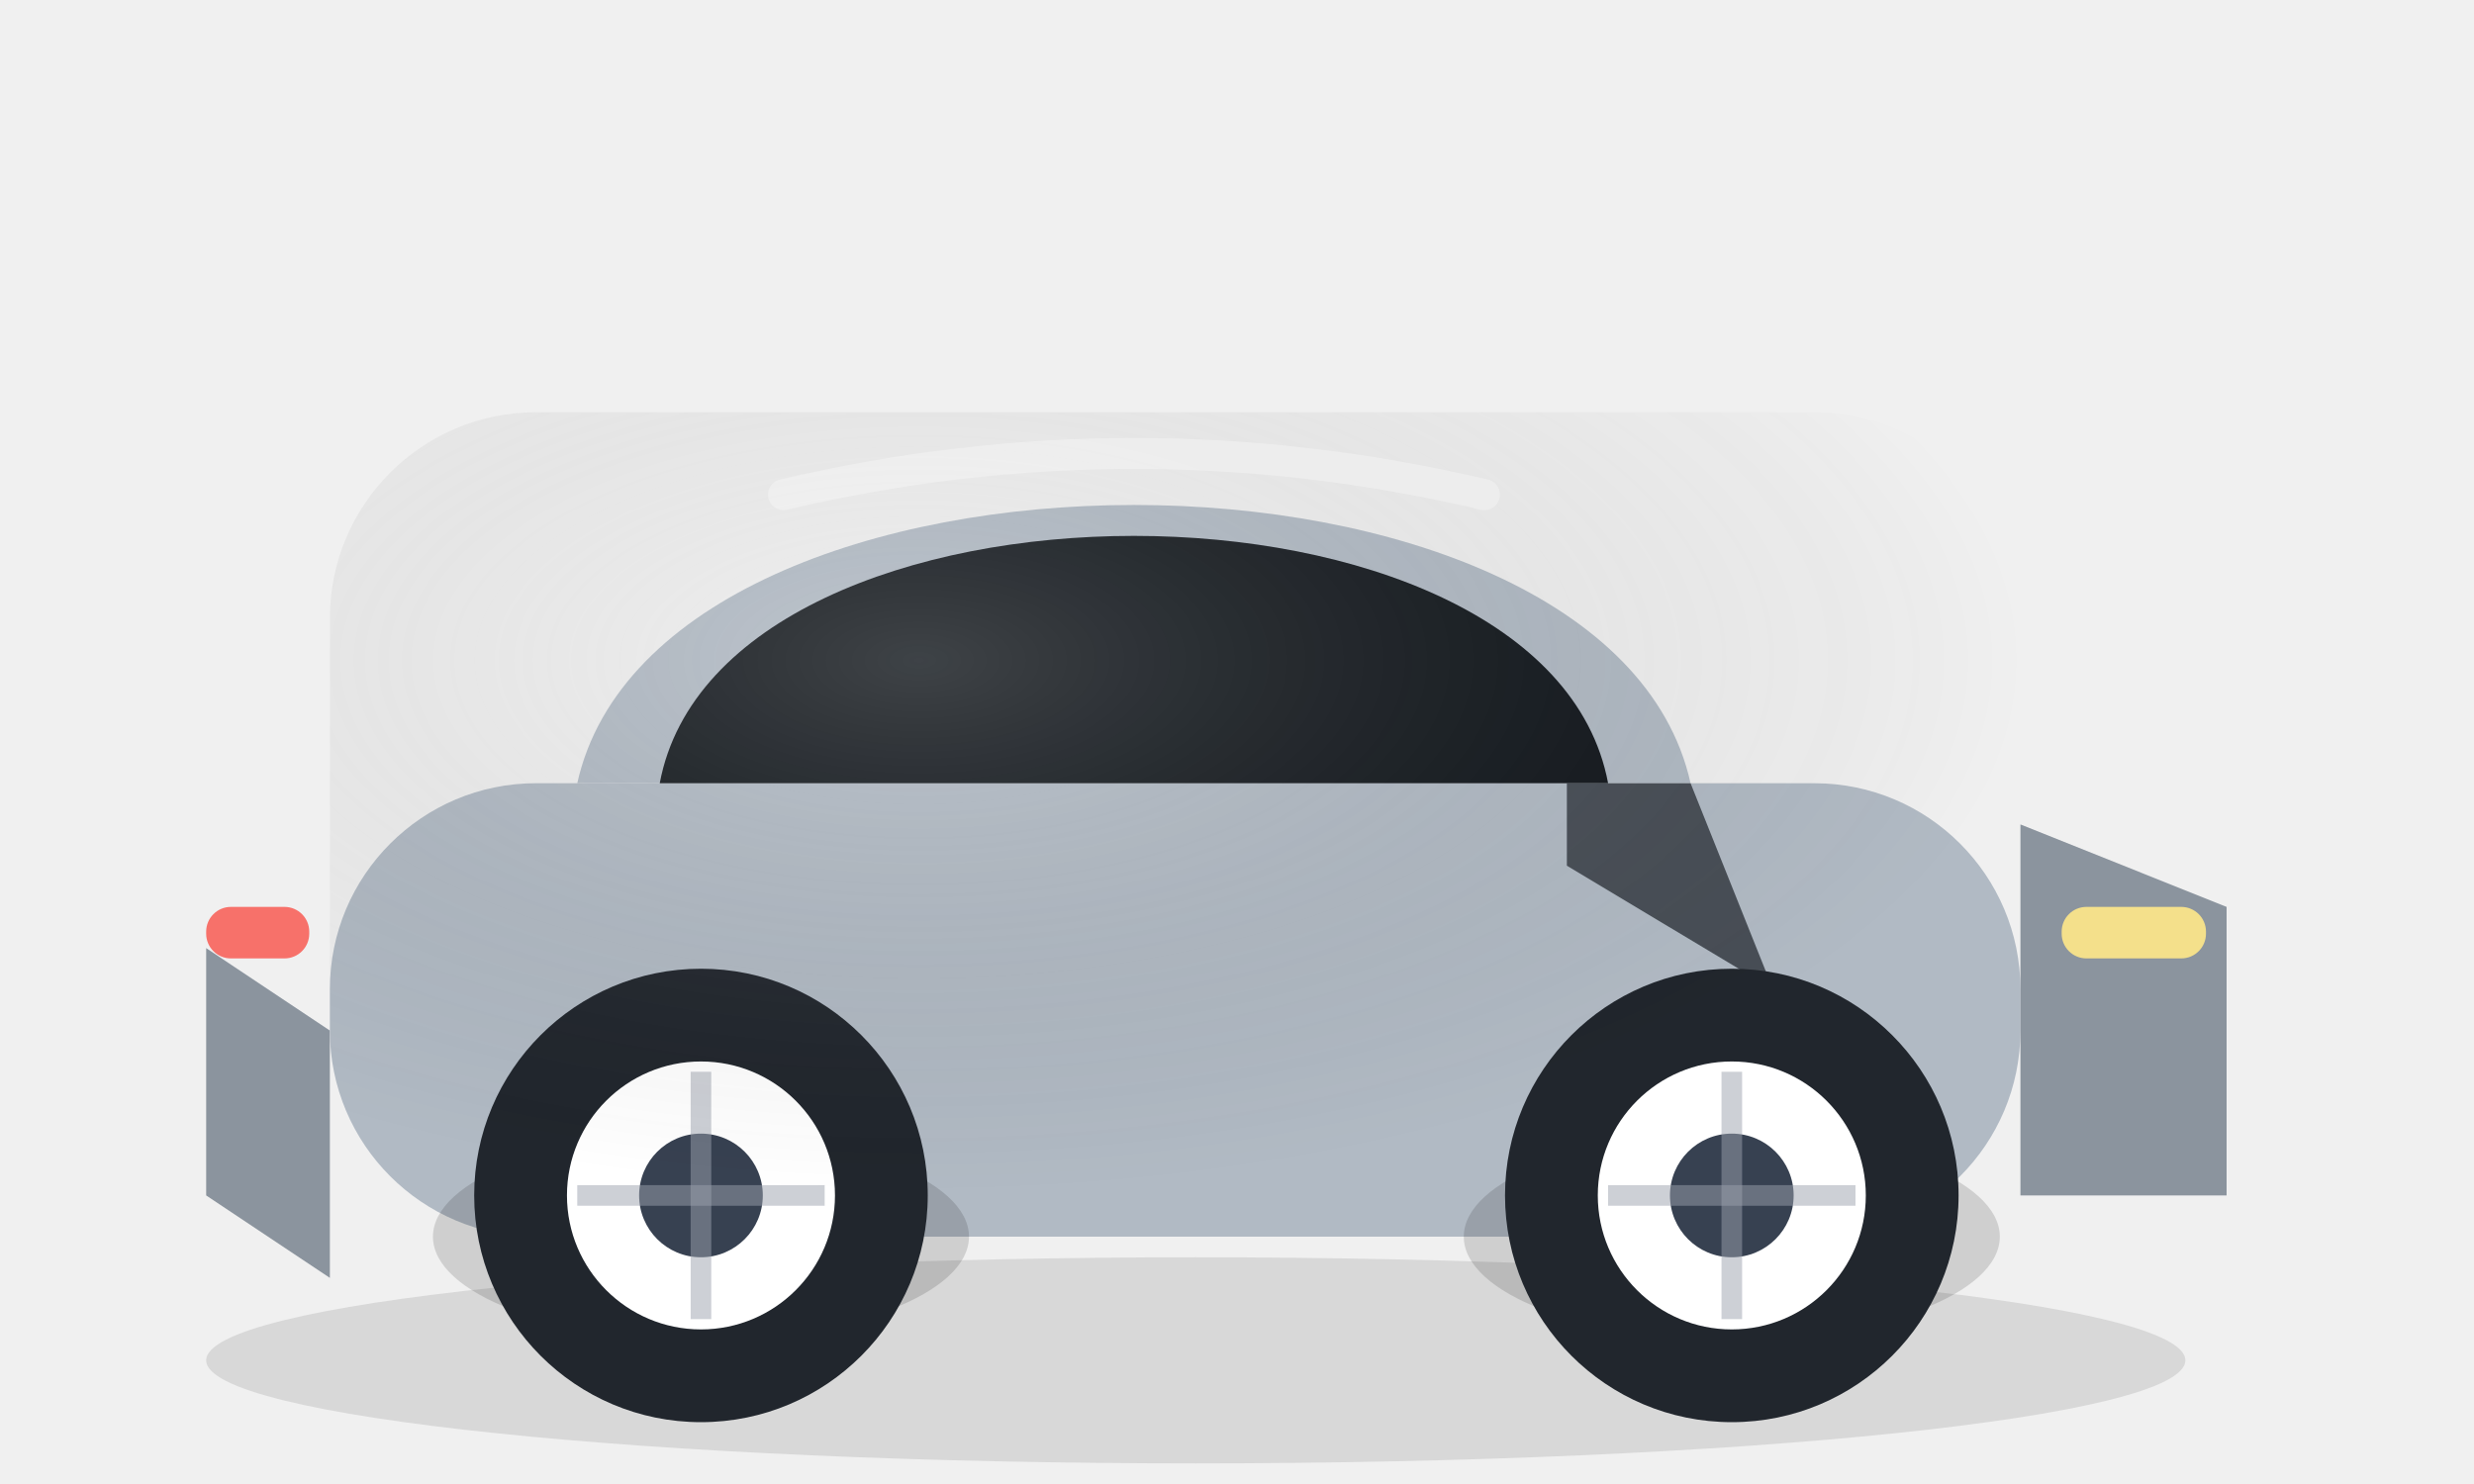
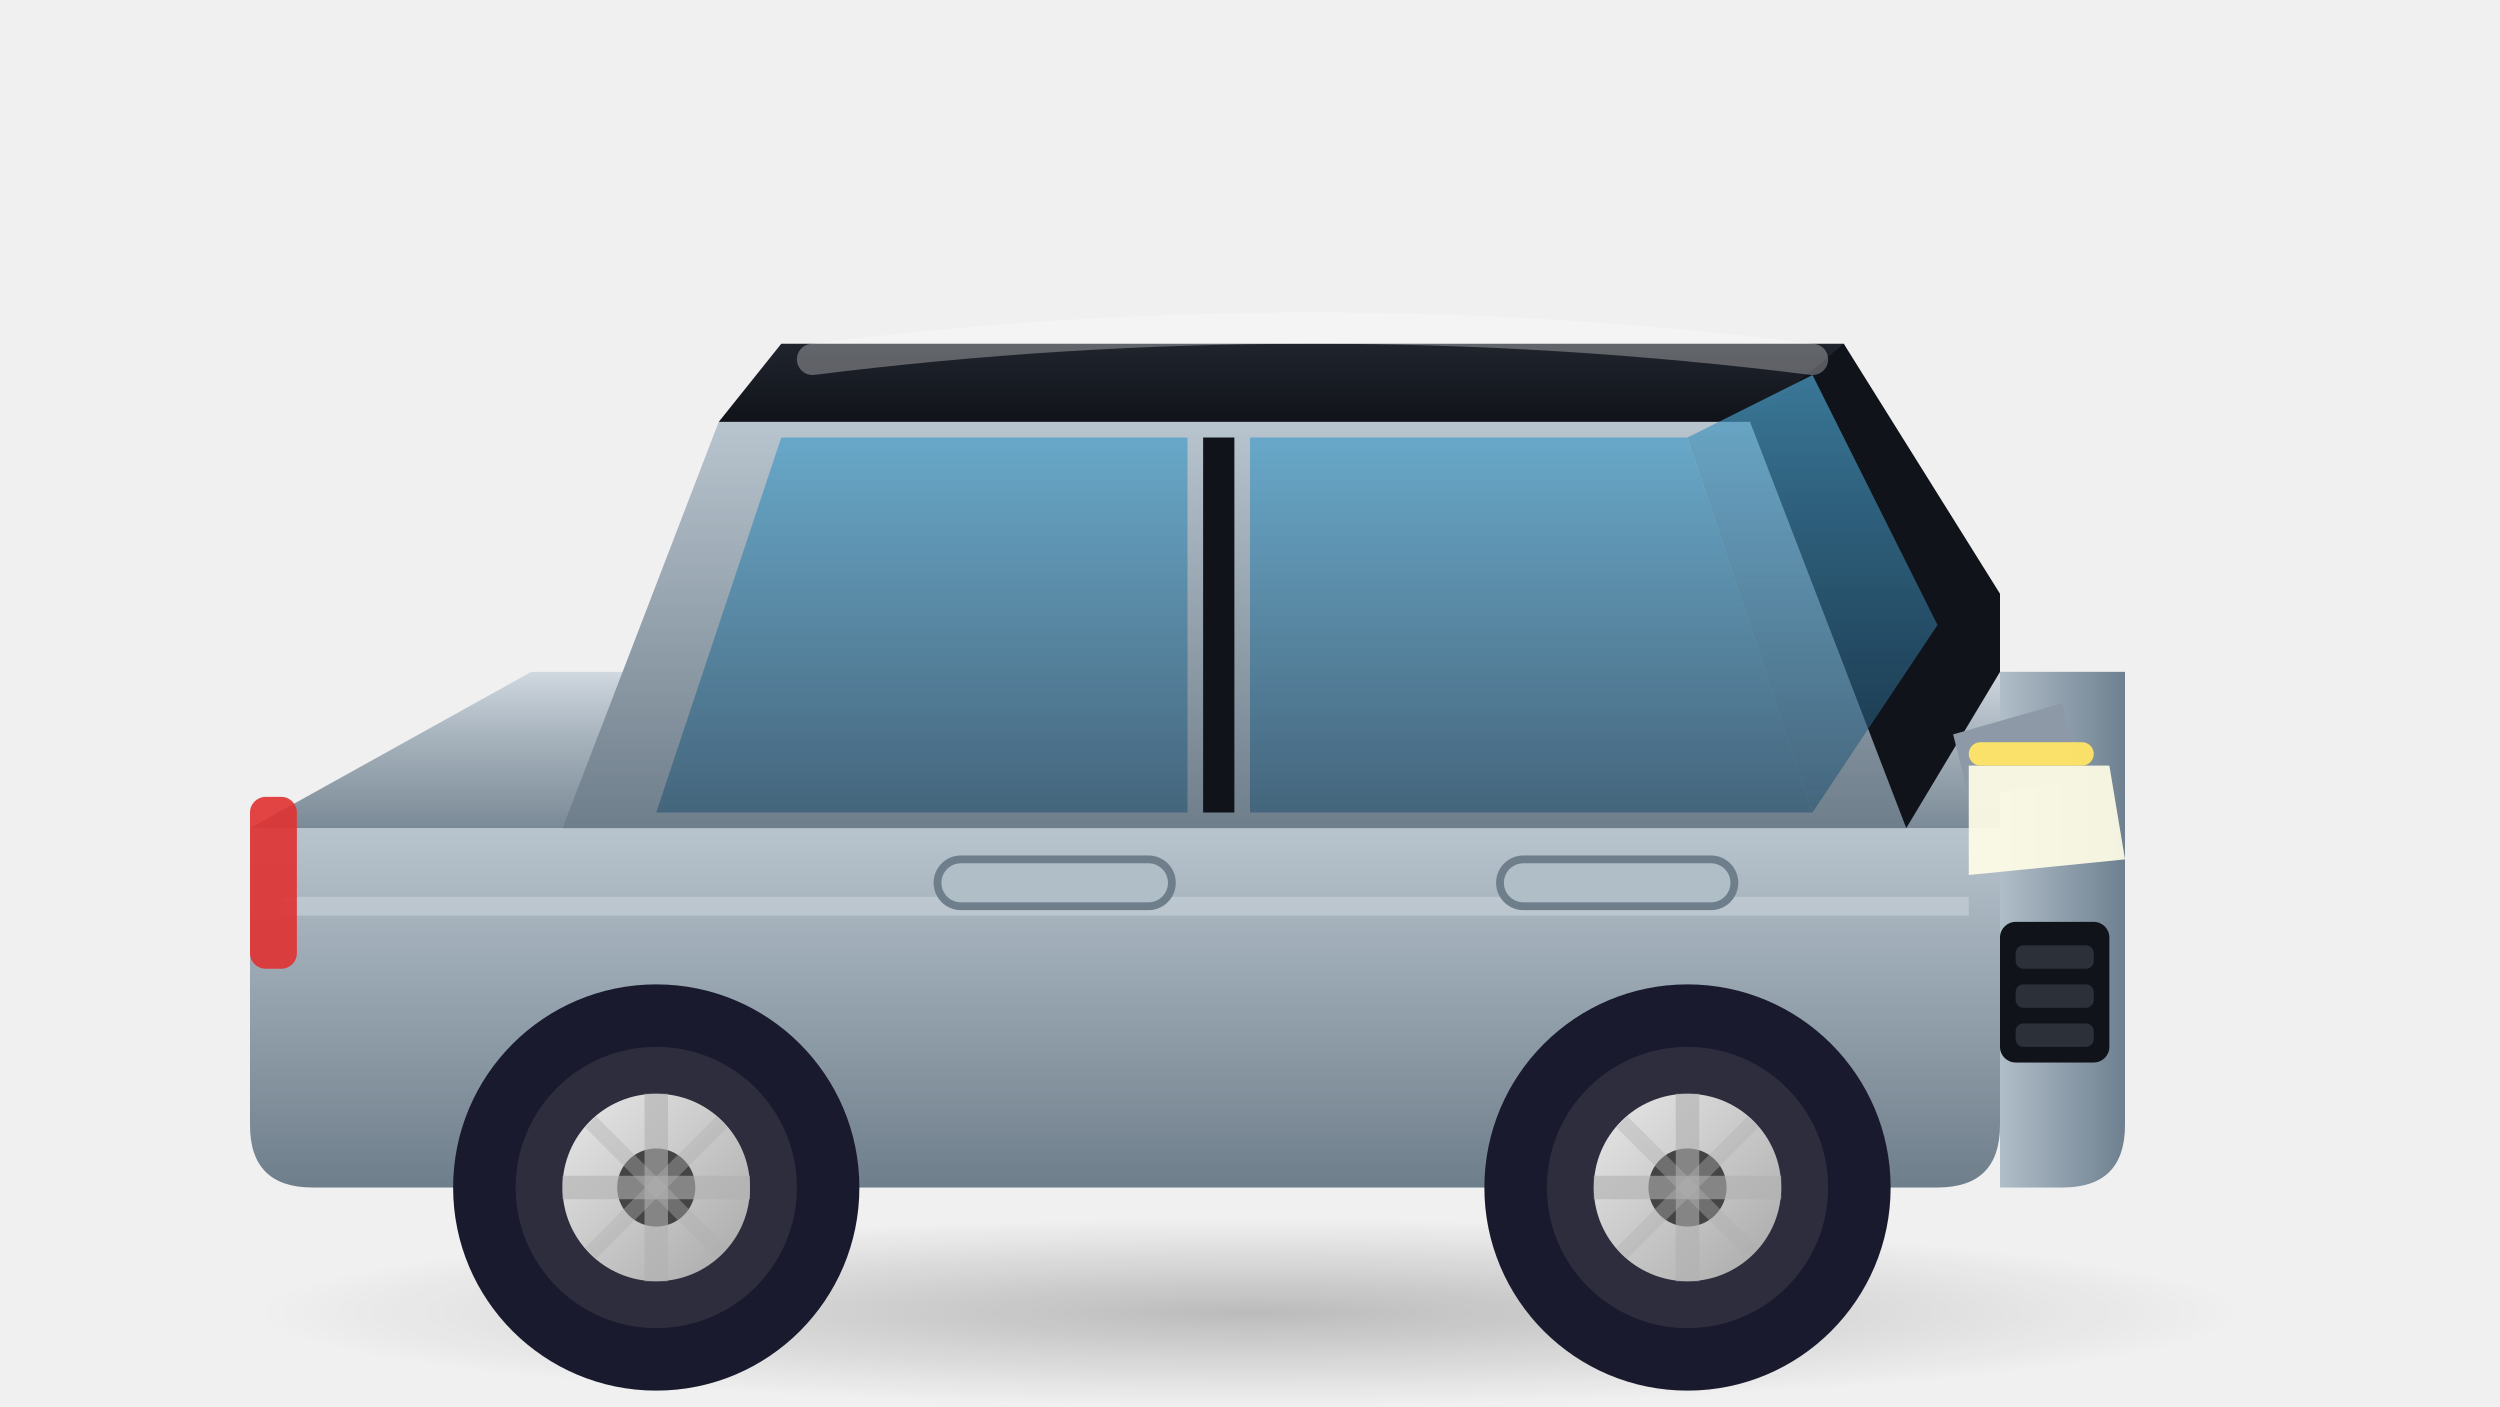
- <svg xmlns="http://www.w3.org/2000/svg" viewBox="0 0 120 72" fill="none">
-   <ellipse cx="58" cy="66" rx="48" ry="5" fill="#000" fill-opacity="0.10" />
-   <path d="M10 46 L16 50 L16 62 L10 58 Z" fill="#8b949e" />
-   <rect x="16" y="38" width="82" height="22" rx="10" fill="#b1bac4" />
-   <ellipse cx="34" cy="60" rx="13" ry="5" fill="#000" fill-opacity="0.14" />
-   <ellipse cx="84" cy="60" rx="13" ry="5" fill="#000" fill-opacity="0.14" />
-   <path d="M28 38 C32 20, 78 20, 82 38 Z" fill="#b1bac4" />
-   <path d="M98 40 L108 44 L108 58 L98 58 Z" fill="#8b949e" />
-   <path d="M32 38 C35 22, 75 22, 78 38 Z" fill="#0d1117" fill-opacity="0.95" />
-   <path d="M76 38 L82 38 L86 48 L76 42 Z" fill="#1c2128" fill-opacity="0.7" />
-   <circle cx="34" cy="58" r="11" fill="#21262d" />
-   <circle cx="34" cy="58" r="6.5" fill="#ffffff" />
-   <circle cx="34" cy="58" r="3" fill="#374151" />
-   <line x1="34" y1="52" x2="34" y2="64" stroke="#9ca3af" stroke-width="1" stroke-opacity="0.5" />
-   <line x1="28" y1="58" x2="40" y2="58" stroke="#9ca3af" stroke-width="1" stroke-opacity="0.5" />
-   <circle cx="84" cy="58" r="11" fill="#21262d" />
-   <circle cx="84" cy="58" r="6.5" fill="#ffffff" />
-   <circle cx="84" cy="58" r="3" fill="#374151" />
-   <line x1="84" y1="52" x2="84" y2="64" stroke="#9ca3af" stroke-width="1" stroke-opacity="0.5" />
-   <line x1="78" y1="58" x2="90" y2="58" stroke="#9ca3af" stroke-width="1" stroke-opacity="0.5" />
-   <rect x="16" y="20" width="82" height="40" rx="10" fill="url(#g4)" fill-opacity="0.18" />
-   <rect x="100" y="44" width="7" height="2.5" rx="1.2" fill="#fde68a" fill-opacity="0.92" />
-   <rect x="10" y="44" width="5" height="2.5" rx="1.2" fill="#f85149" fill-opacity="0.8" />
-   <path d="M38 24 Q55 20 72 24" stroke="white" stroke-width="1.5" stroke-opacity="0.3" stroke-linecap="round" fill="none" />
+ <svg xmlns="http://www.w3.org/2000/svg" viewBox="0 0 160 90" fill="none">
  <defs>
-     <radialGradient id="g4" cx="35%" cy="30%" r="65%">
-       <stop offset="0%" stop-color="white" stop-opacity="1" />
-       <stop offset="100%" stop-color="black" stop-opacity="0" />
+     <radialGradient id="shadow" cx="50%" cy="50%" r="50%">
+       <stop offset="0%" stop-color="#000" stop-opacity="0.22" />
+       <stop offset="100%" stop-color="#000" stop-opacity="0" />
    </radialGradient>
+     <linearGradient id="body-silver" x1="0" y1="0" x2="0" y2="1">
+       <stop offset="0%" stop-color="#d0d8e0" />
+       <stop offset="40%" stop-color="#a8b4be" />
+       <stop offset="100%" stop-color="#7a8a96" />
+     </linearGradient>
+     <linearGradient id="body-side-silver" x1="0" y1="0" x2="0" y2="1">
+       <stop offset="0%" stop-color="#b8c4ce" />
+       <stop offset="100%" stop-color="#6e7e8a" />
+     </linearGradient>
+     <linearGradient id="front-silver" x1="0" y1="0" x2="1" y2="0">
+       <stop offset="0%" stop-color="#b0bec8" />
+       <stop offset="100%" stop-color="#6e8090" />
+     </linearGradient>
+     <linearGradient id="roof-silver" x1="0" y1="0" x2="0" y2="1">
+       <stop offset="0%" stop-color="#20242c" />
+       <stop offset="100%" stop-color="#10131a" />
+     </linearGradient>
+     <linearGradient id="glass-silver" x1="0" y1="0" x2="0" y2="1">
+       <stop offset="0%" stop-color="#4a9ec8" stop-opacity="0.72" />
+       <stop offset="100%" stop-color="#205070" stop-opacity="0.55" />
+     </linearGradient>
+     <linearGradient id="wheel-rim-s" x1="0" y1="0" x2="1" y2="1">
+       <stop offset="0%" stop-color="#e8e8e8" />
+       <stop offset="100%" stop-color="#a8a8a8" />
+     </linearGradient>
  </defs>
+   <ellipse cx="80" cy="84" rx="64" ry="6" fill="url(#shadow)" />
+   <path d="M16 53 L16 72 Q16 76 20 76 L124 76 Q128 76 128 72 L128 53 Z" fill="url(#body-side-silver)" />
+   <path d="M16 53 L34 43 L136 43 L128 53 Z" fill="url(#body-silver)" />
+   <path d="M128 43 L136 43 L136 72 Q136 76 132 76 L128 76 L128 43 Z" fill="url(#front-silver)" />
+   <path d="M36 53 L46 27 L112 27 L122 53 Z" fill="url(#body-side-silver)" />
+   <path d="M46 27 L50 22 L118 22 L120 27 L112 27 Z" fill="url(#roof-silver)" />
+   <path d="M112 27 L118 22 L128 38 L128 43 L122 53 Z" fill="#10131a" />
+   <path d="M42 52 L50 28 L76 28 L76 52 Z" fill="url(#glass-silver)" />
+   <path d="M80 52 L80 28 L108 28 L116 52 Z" fill="url(#glass-silver)" />
+   <path d="M116 52 L108 28 L116 24 L124 40 Z" fill="url(#glass-silver)" />
+   <line x1="78" y1="28" x2="78" y2="52" stroke="#10131a" stroke-width="2" />
+   <path d="M18 58 L126 58" stroke="#d0d8e0" stroke-width="1.2" stroke-opacity="0.5" />
+   <rect x="60" y="55" width="15" height="3" rx="1.5" fill="#b0bec8" stroke="#6e7e8a" stroke-width="0.5" />
+   <rect x="96" y="55" width="15" height="3" rx="1.5" fill="#b0bec8" stroke="#6e7e8a" stroke-width="0.5" />
+   <path d="M125 47 L132 45 L133 50 L126 51 Z" fill="#8d99a6" />
+   <rect x="128" y="59" width="7" height="9" rx="1" fill="#10131a" />
+   <rect x="129" y="60.5" width="5" height="1.5" rx="0.5" fill="#2c3038" />
+   <rect x="129" y="63" width="5" height="1.5" rx="0.5" fill="#2c3038" />
+   <rect x="129" y="65.5" width="5" height="1.5" rx="0.5" fill="#2c3038" />
+   <path d="M126 49 L135 49 L136 55 L126 56 Z" fill="#fffde7" fill-opacity="0.92" />
+   <rect x="126" y="47.5" width="8" height="1.5" rx="0.75" fill="#ffe566" fill-opacity="0.95" />
+   <rect x="16" y="51" width="3" height="11" rx="1" fill="#e03131" fill-opacity="0.9" />
+   <path d="M52 23 Q84 19 116 23" stroke="white" stroke-width="2" stroke-opacity="0.3" fill="none" stroke-linecap="round" />
+   <circle cx="42" cy="76" r="13" fill="#1a1a2e" />
+   <circle cx="42" cy="76" r="9" fill="#2d2d3d" />
+   <circle cx="42" cy="76" r="6" fill="url(#wheel-rim-s)" />
+   <circle cx="42" cy="76" r="2.5" fill="#444" />
+   <line x1="42" y1="70" x2="42" y2="82" stroke="#b0b0b0" stroke-width="1.5" stroke-opacity="0.6" />
+   <line x1="36" y1="76" x2="48" y2="76" stroke="#b0b0b0" stroke-width="1.5" stroke-opacity="0.6" />
+   <line x1="37.8" y1="71.8" x2="46.2" y2="80.2" stroke="#b0b0b0" stroke-width="1" stroke-opacity="0.4" />
+   <line x1="46.2" y1="71.8" x2="37.8" y2="80.2" stroke="#b0b0b0" stroke-width="1" stroke-opacity="0.4" />
+   <circle cx="108" cy="76" r="13" fill="#1a1a2e" />
+   <circle cx="108" cy="76" r="9" fill="#2d2d3d" />
+   <circle cx="108" cy="76" r="6" fill="url(#wheel-rim-s)" />
+   <circle cx="108" cy="76" r="2.5" fill="#444" />
+   <line x1="108" y1="70" x2="108" y2="82" stroke="#b0b0b0" stroke-width="1.5" stroke-opacity="0.6" />
+   <line x1="102" y1="76" x2="114" y2="76" stroke="#b0b0b0" stroke-width="1.5" stroke-opacity="0.6" />
+   <line x1="103.8" y1="71.8" x2="112.2" y2="80.2" stroke="#b0b0b0" stroke-width="1" stroke-opacity="0.4" />
+   <line x1="112.2" y1="71.8" x2="103.8" y2="80.2" stroke="#b0b0b0" stroke-width="1" stroke-opacity="0.4" />
</svg>
